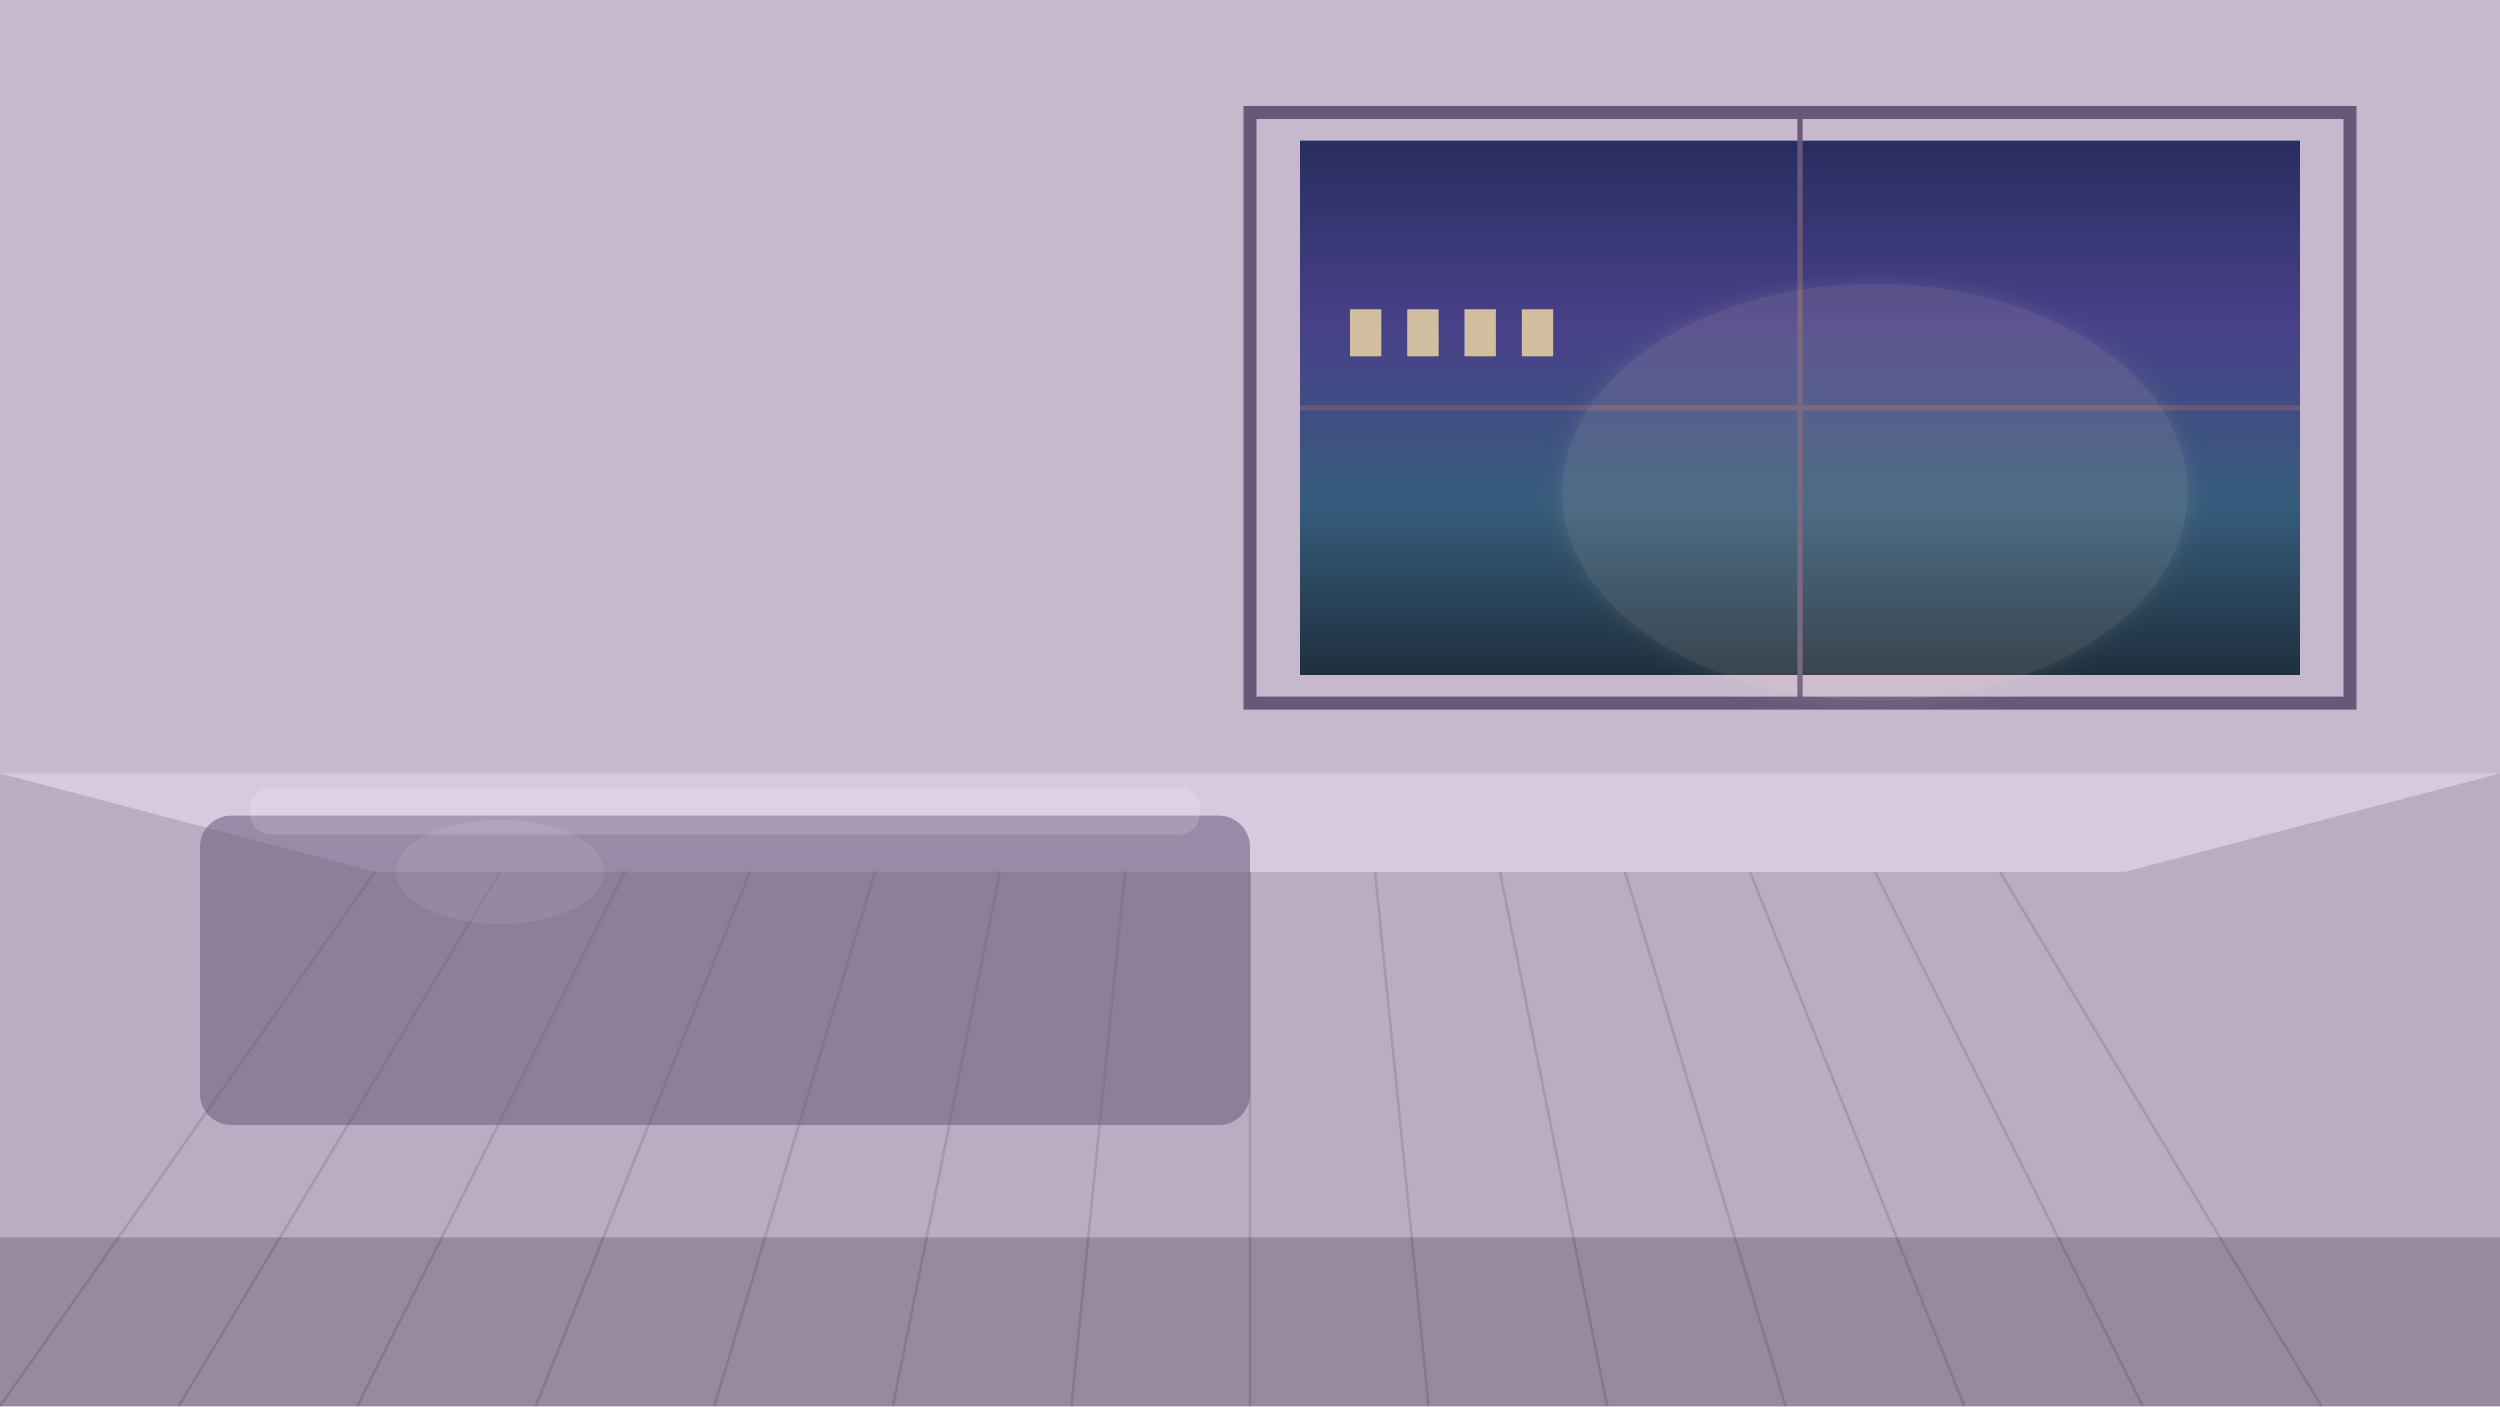
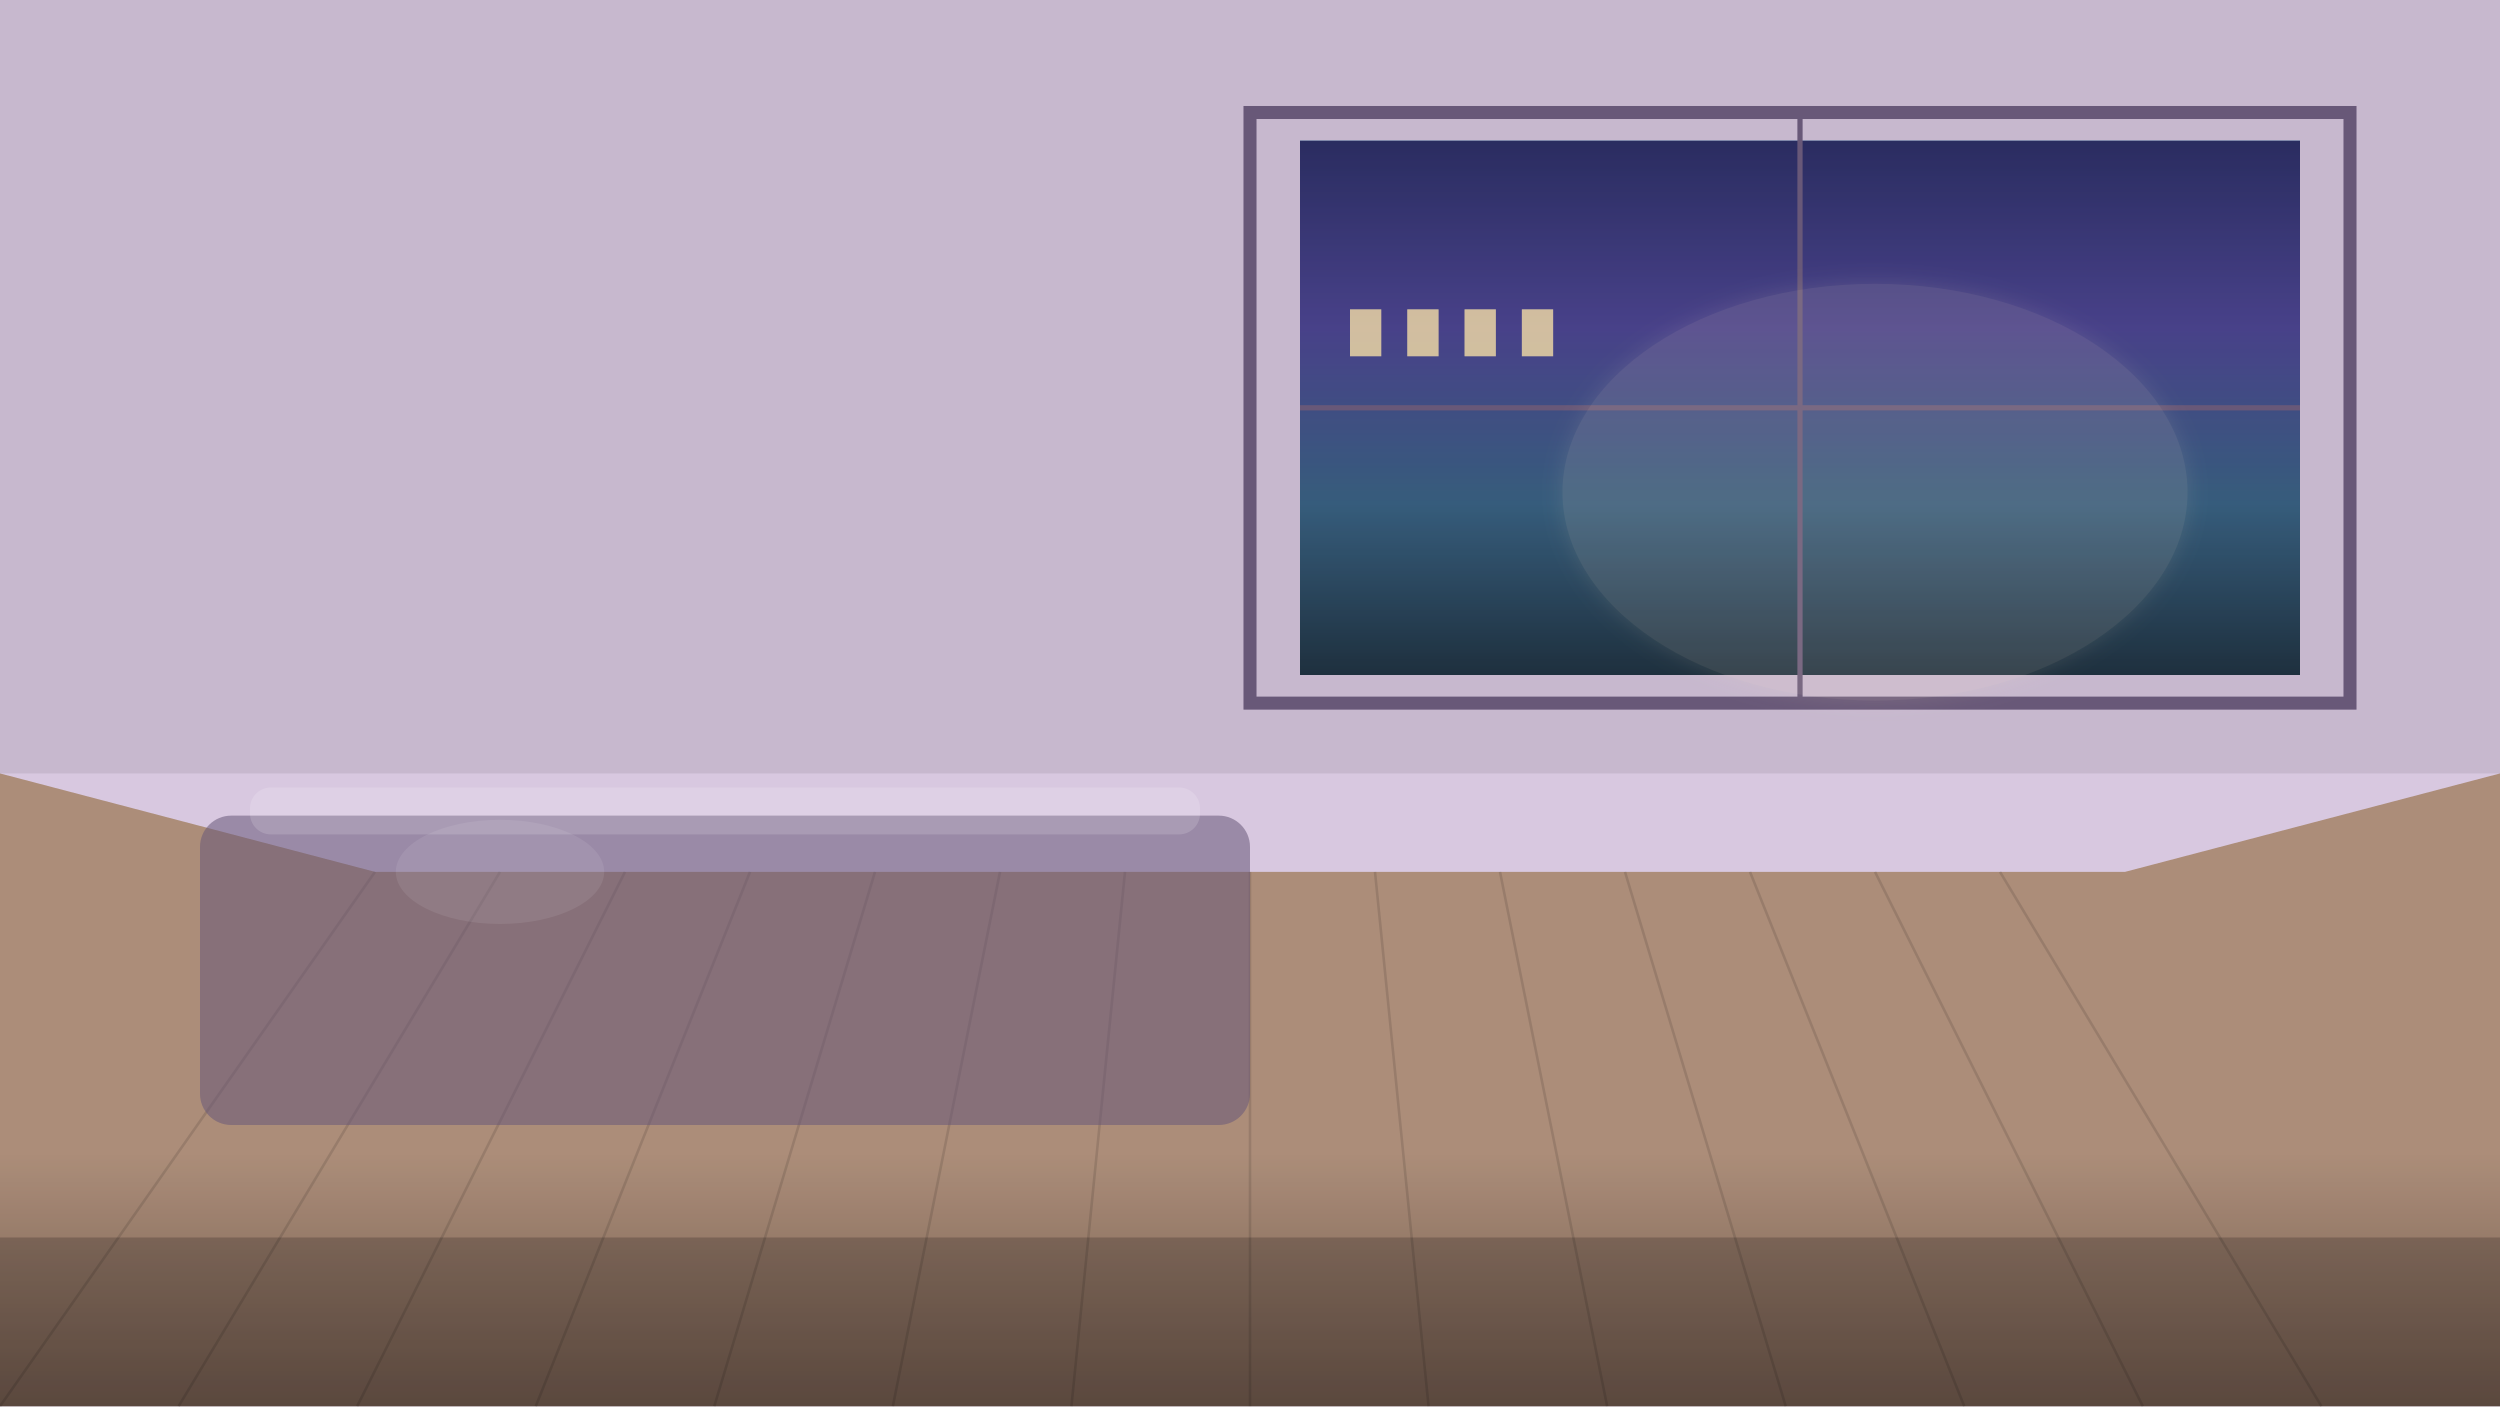
<svg xmlns="http://www.w3.org/2000/svg" viewBox="0 0 960 540" width="960" height="540">
  <defs>
    <linearGradient id="skyTop" x1="0" y1="0" x2="0" y2="1">
      <stop offset="0%" stop-color="#1a1048" />
      <stop offset="35%" stop-color="#3d2878" />
      <stop offset="68%" stop-color="#284868" />
      <stop offset="100%" stop-color="#0c1420" />
    </linearGradient>
    <linearGradient id="skyDay" x1="0" y1="0" x2="0" y2="1">
      <stop offset="0%" stop-color="#7ec8ff" />
      <stop offset="45%" stop-color="#a8d8f8" />
      <stop offset="78%" stop-color="#e8c878" />
      <stop offset="100%" stop-color="#88b868" />
    </linearGradient>
    <linearGradient id="skySunset" x1="0" y1="0" x2="0" y2="1">
      <stop offset="0%" stop-color="#ff6b4a" />
      <stop offset="28%" stop-color="#d84888" />
      <stop offset="55%" stop-color="#683878" />
      <stop offset="100%" stop-color="#120818" />
    </linearGradient>
    <linearGradient id="haze" x1="0" y1="0.4" x2="0" y2="1">
      <stop offset="0%" stop-color="#fff" stop-opacity="0" />
      <stop offset="100%" stop-color="#c8d8f0" stop-opacity="0.22" />
    </linearGradient>
    <filter id="softGlow" x="-40%" y="-40%" width="180%" height="180%">
      <feGaussianBlur stdDeviation="4" result="b" />
      <feMerge>
        <feMergeNode in="b" />
        <feMergeNode in="SourceGraphic" />
      </feMerge>
    </filter>
    <filter id="neonGlow" x="-60%" y="-60%" width="220%" height="220%">
      <feGaussianBlur stdDeviation="6" result="b" />
      <feMerge>
        <feMergeNode in="b" />
        <feMergeNode in="b" />
        <feMergeNode in="SourceGraphic" />
      </feMerge>
    </filter>
    <filter id="paintSoft" x="-2%" y="-2%" width="104%" height="104%">
      <feGaussianBlur stdDeviation="0.6" />
    </filter>
    <radialGradient id="sunDisc" cx="0.5" cy="0.5" r="0.5">
      <stop offset="0%" stop-color="#fff8e8" />
      <stop offset="55%" stop-color="#ffd080" />
      <stop offset="100%" stop-color="#ff904000" />
    </radialGradient>
    <radialGradient id="moonGlow" cx="0.5" cy="0.5" r="0.5">
      <stop offset="0%" stop-color="#fffef8" />
      <stop offset="40%" stop-color="#e8e0f0" />
      <stop offset="100%" stop-color="#e8e0f000" />
    </radialGradient>
+     <linearGradient id="wallWarm" x1="0" y1="0" x2="1" y2="1">
+       <stop offset="0%" stop-color="#fff0e4" />
+       <stop offset="45%" stop-color="#e8c8b0" />
+       <stop offset="100%" stop-color="#c8a088" />
+     </linearGradient>
+     <linearGradient id="wallCool" x1="0" y1="0" x2="0" y2="1">
+       <stop offset="0%" stop-color="#eef2f8" />
+       <stop offset="100%" stop-color="#b8c0d0" />
+     </linearGradient>
+     <linearGradient id="floorWood" x1="0" y1="0.6" x2="0" y2="1">
+       <stop offset="0%" stop-color="#a88870" />
+       <stop offset="100%" stop-color="#685040" />
+     </linearGradient>
+     <radialGradient id="lampGlow" cx="0.5" cy="0.5" r="0.5">
+       <stop offset="0%" stop-color="#fff8e0" />
+       <stop offset="70%" stop-color="#ffd898" stop-opacity="0.35" />
+       <stop offset="100%" stop-color="#ffd898" stop-opacity="0" />
+     </radialGradient>
  </defs>
  <rect width="960" height="540" fill="#d8c8e0" />
-   <polygon points="0,297 0,540 960,540 960,297 816,334.8 144,334.8" fill="#b8a8c0" opacity="0.9" />
+   <polygon points="0,297 0,540 960,540 960,297 816,334.8 144,334.8" fill="url(#floorWood)" opacity="0.92" />
  <line x1="0" y1="540" x2="144" y2="334.8" stroke="#000" stroke-opacity="0.12" stroke-width="1" />
  <line x1="68.571" y1="540" x2="192" y2="334.8" stroke="#000" stroke-opacity="0.12" stroke-width="1" />
  <line x1="137.143" y1="540" x2="240" y2="334.8" stroke="#000" stroke-opacity="0.12" stroke-width="1" />
  <line x1="205.714" y1="540" x2="288" y2="334.8" stroke="#000" stroke-opacity="0.12" stroke-width="1" />
  <line x1="274.286" y1="540" x2="336" y2="334.8" stroke="#000" stroke-opacity="0.12" stroke-width="1" />
  <line x1="342.857" y1="540" x2="384" y2="334.8" stroke="#000" stroke-opacity="0.12" stroke-width="1" />
  <line x1="411.429" y1="540" x2="432" y2="334.8" stroke="#000" stroke-opacity="0.12" stroke-width="1" />
  <line x1="480" y1="540" x2="480" y2="334.8" stroke="#000" stroke-opacity="0.12" stroke-width="1" />
  <line x1="548.571" y1="540" x2="528" y2="334.8" stroke="#000" stroke-opacity="0.12" stroke-width="1" />
  <line x1="617.143" y1="540" x2="576" y2="334.8" stroke="#000" stroke-opacity="0.12" stroke-width="1" />
  <line x1="685.714" y1="540" x2="624" y2="334.8" stroke="#000" stroke-opacity="0.12" stroke-width="1" />
  <line x1="754.286" y1="540" x2="672" y2="334.8" stroke="#000" stroke-opacity="0.12" stroke-width="1" />
  <line x1="822.857" y1="540" x2="720" y2="334.8" stroke="#000" stroke-opacity="0.12" stroke-width="1" />
  <line x1="891.429" y1="540" x2="768" y2="334.8" stroke="#000" stroke-opacity="0.12" stroke-width="1" />
  <rect x="0" y="0" width="960" height="297" fill="#000" opacity="0.08" />
  <rect x="499.2" y="54" width="384" height="205.2" fill="#87ceeb" />
  <rect x="499.2" y="54" width="384" height="205.2" fill="url(#skyTop)" opacity="0.85" />
  <rect x="518.4" y="118.8" width="12" height="18" fill="#ffe8a8" opacity="0.5" />
  <rect x="540.4" y="118.8" width="12" height="18" fill="#ffe8a8" opacity="0.5" />
  <rect x="562.4" y="118.8" width="12" height="18" fill="#ffe8a8" opacity="0.5" />
  <rect x="584.4" y="118.8" width="12" height="18" fill="#ffe8a8" opacity="0.5" />
  <rect x="518.4" y="118.8" width="12" height="18" fill="#ffe8a8" opacity="0.5" />
  <rect x="540.4" y="118.8" width="12" height="18" fill="#ffe8a8" opacity="0.5" />
  <rect x="562.4" y="118.8" width="12" height="18" fill="#ffe8a8" opacity="0.5" />
  <rect x="584.4" y="118.8" width="12" height="18" fill="#ffe8a8" opacity="0.5" />
  <rect x="480" y="43.2" width="422.4" height="226.8" fill="none" stroke="#685878" stroke-width="5" />
  <path d="M691.2 43.2 L691.2 270 M499.2 156.6 L883.2 156.6" stroke="#685878" stroke-width="2" />
  <ellipse cx="720" cy="189" rx="120" ry="80" fill="#ffe8c8" opacity="0.12" filter="url(#softGlow)" />
  <rect x="76.8" y="313.2" width="403.2" height="118.8" rx="12" fill="#685878" opacity="0.55" />
  <rect x="96" y="302.4" width="364.8" height="18" rx="8" fill="#fff" opacity="0.15" />
  <ellipse cx="192" cy="334.8" rx="40" ry="20" fill="#fff" opacity="0.08" />
  <rect x="0" y="475.2" width="960" height="64.8" fill="#000" opacity="0.2" />
</svg>
